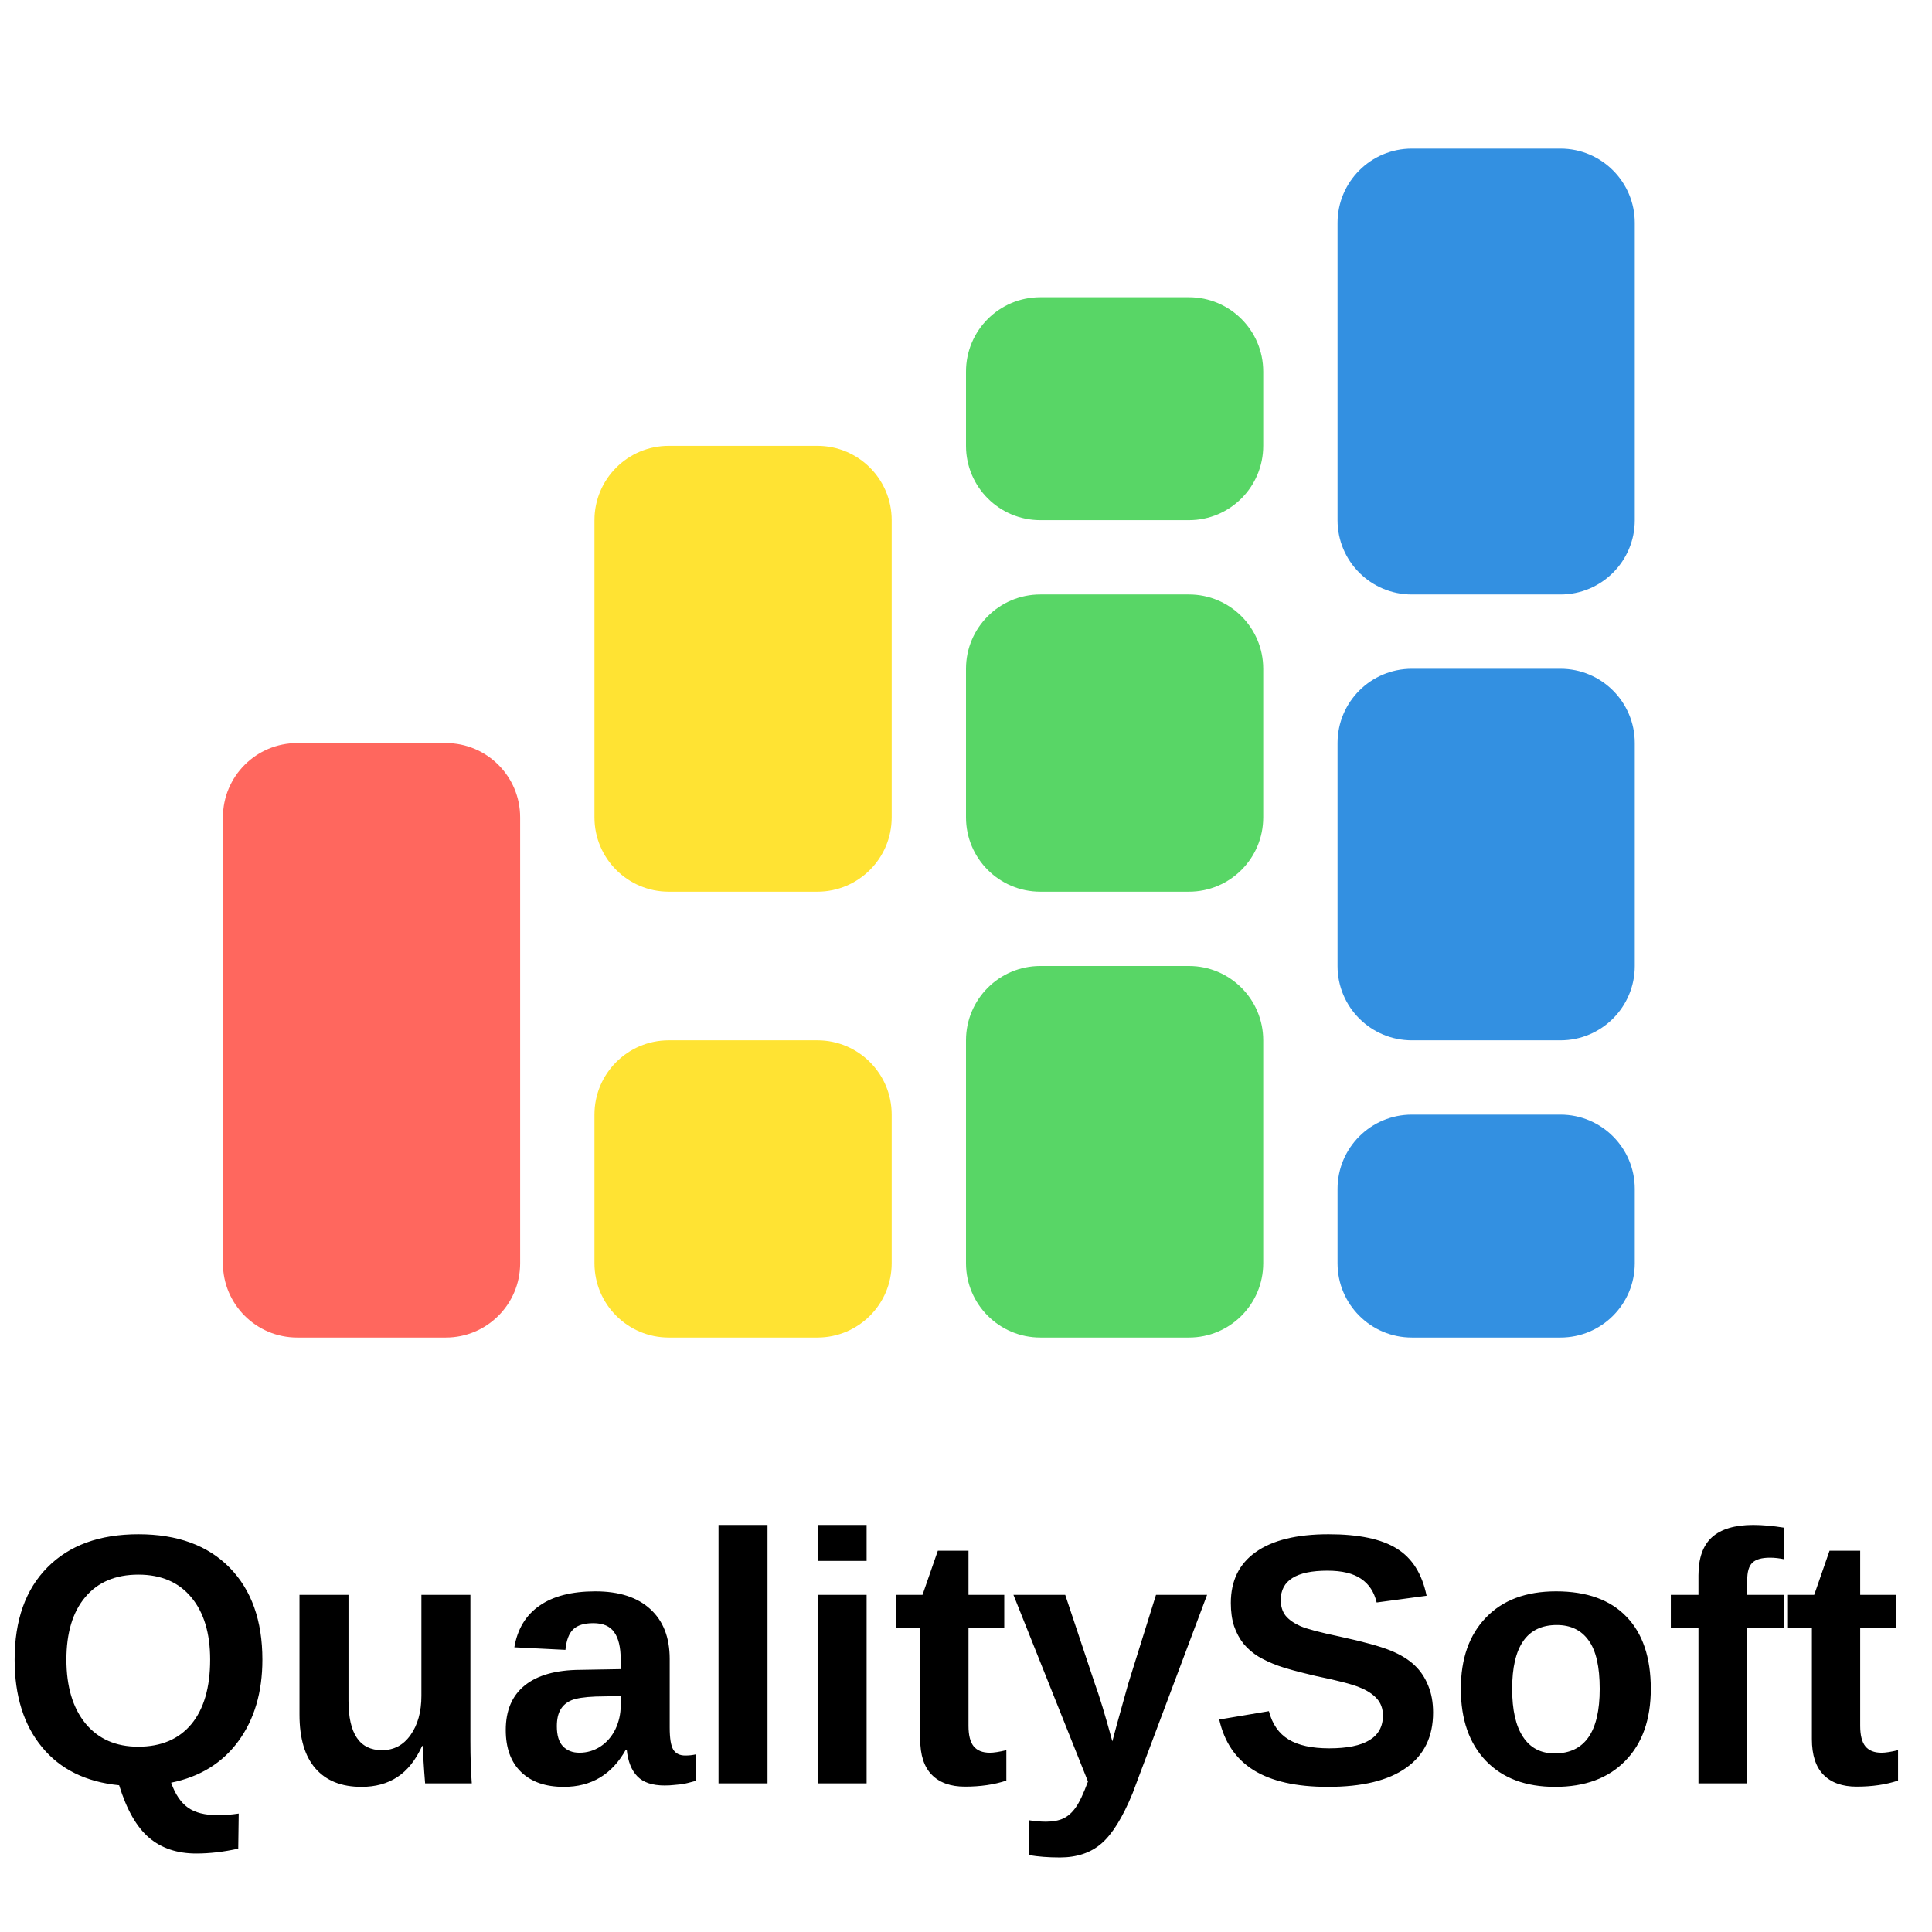
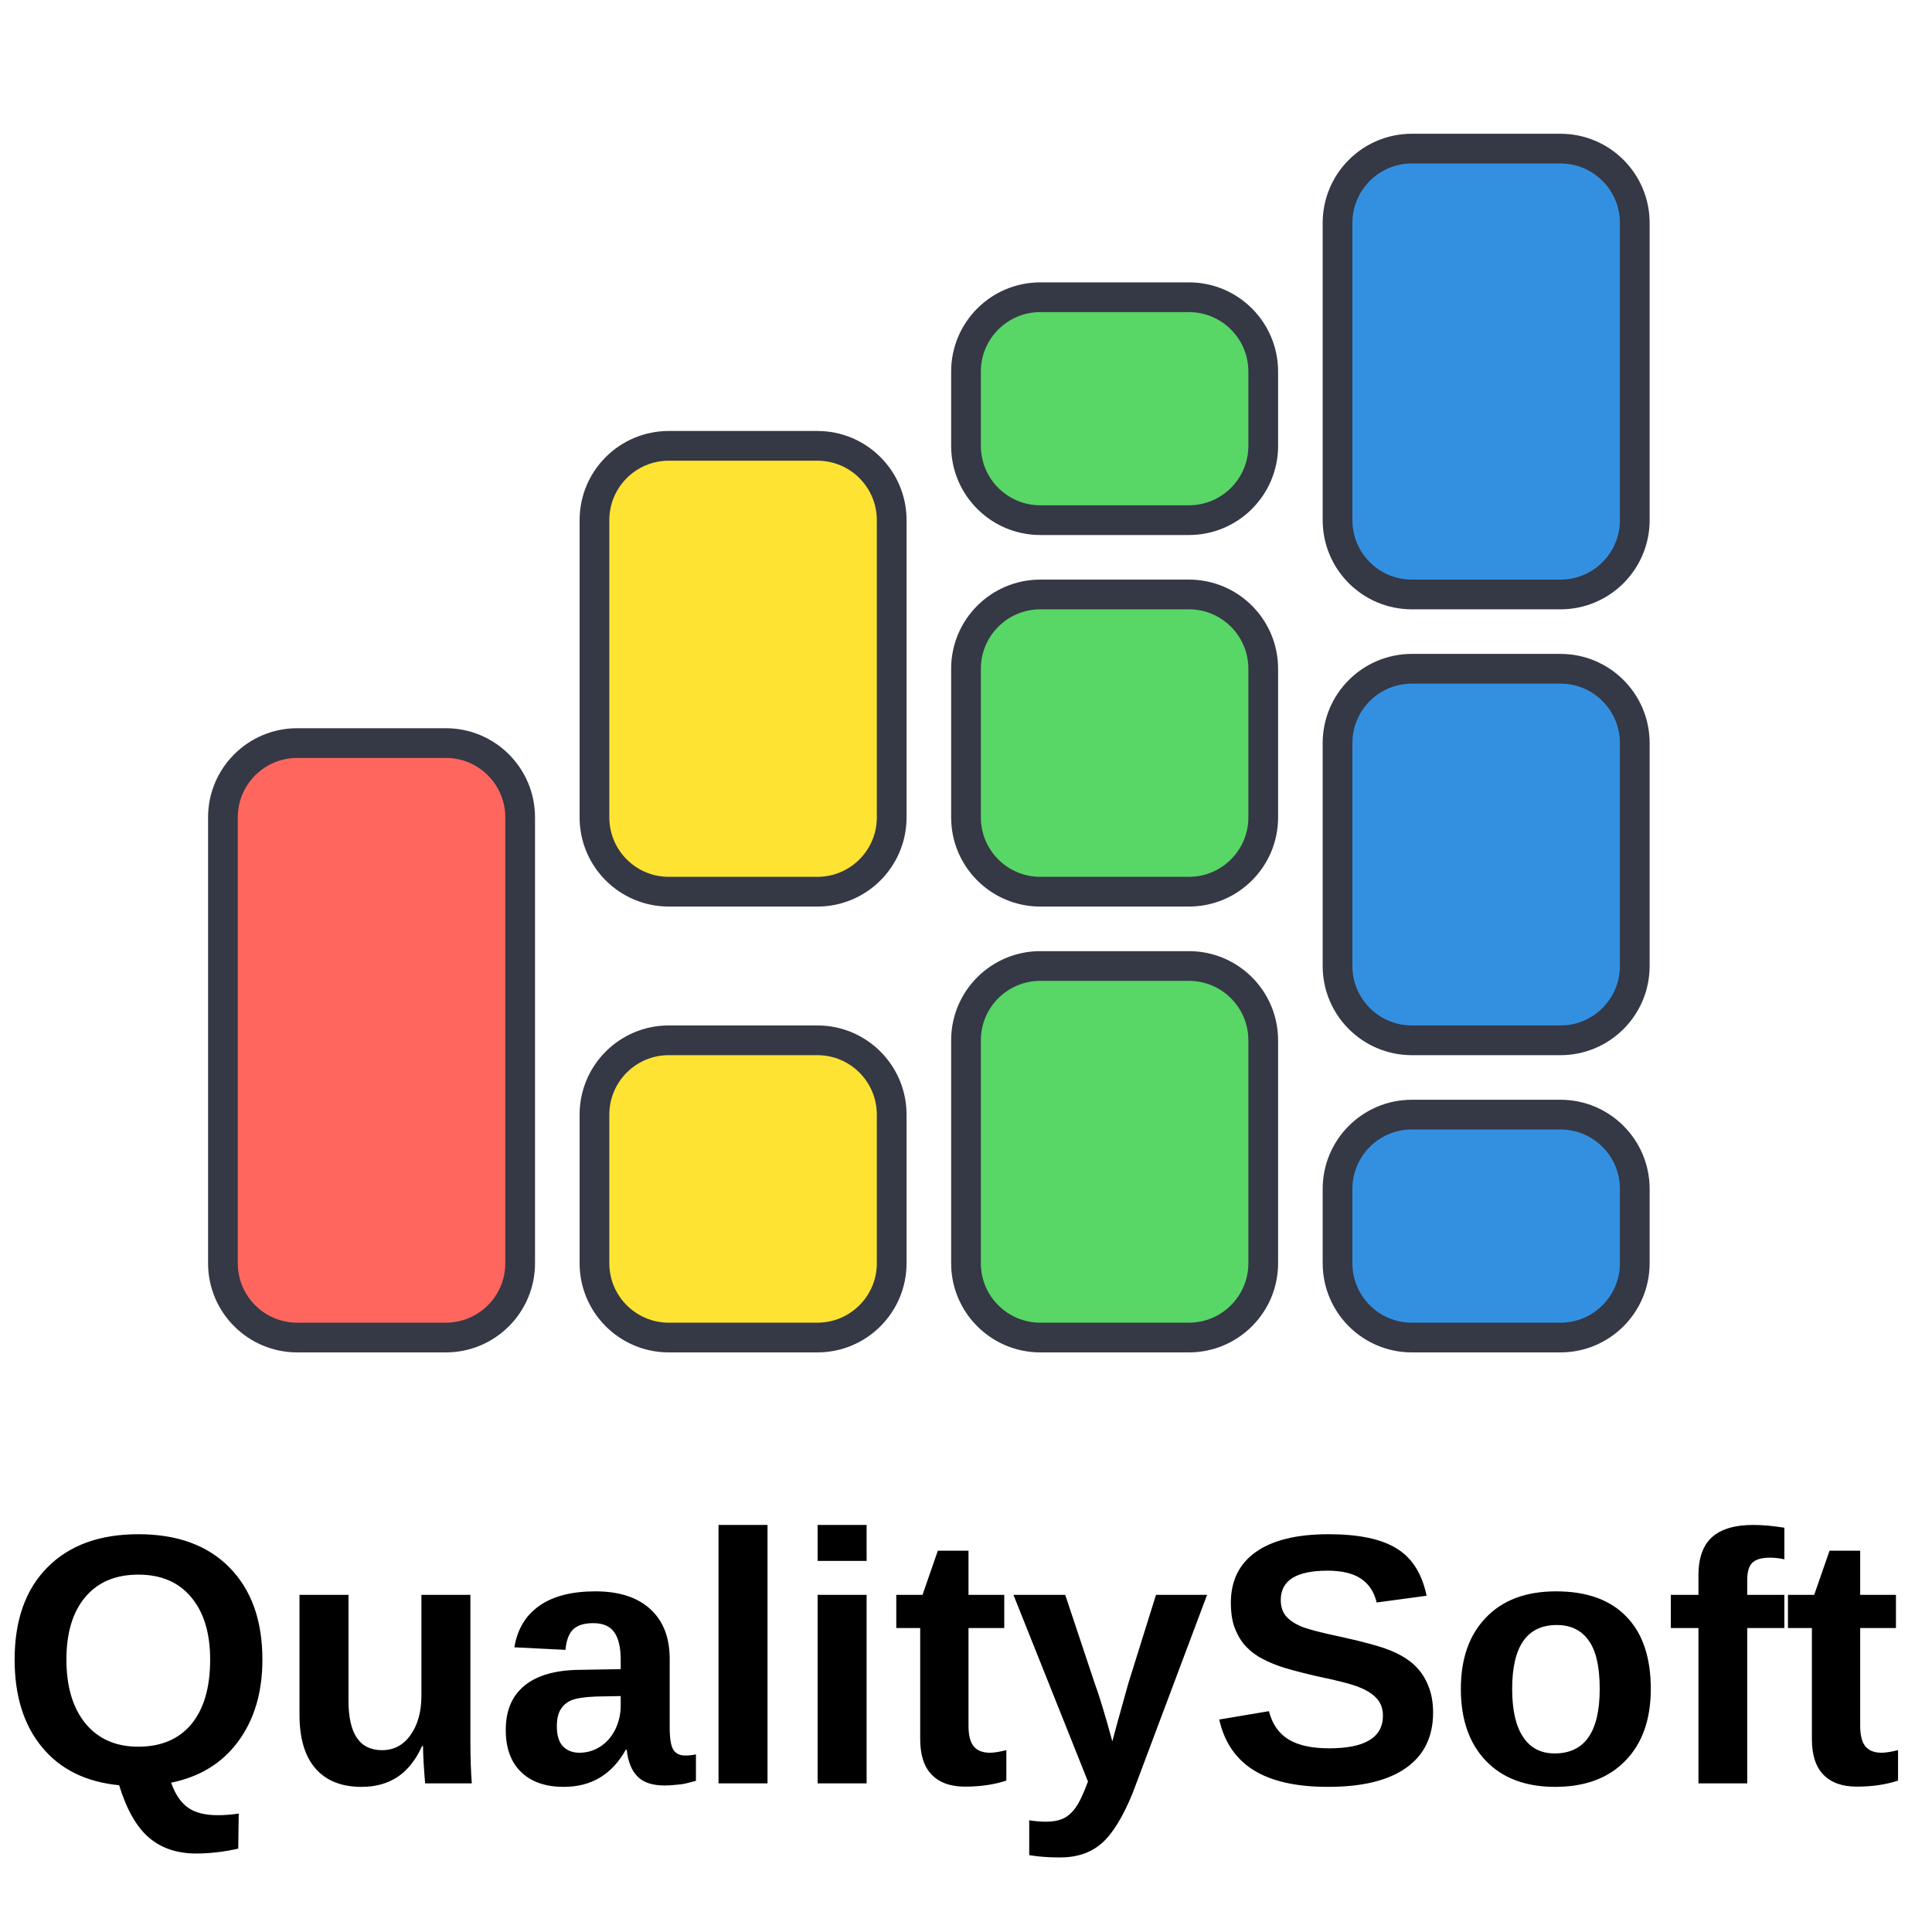
<svg xmlns="http://www.w3.org/2000/svg" width="130" height="130">
-   <rect x="15" y="50" width="20" height="40" rx="5" fill="#FF4136" opacity="0.8" />
-   <rect x="40" y="70" width="20" height="20" rx="5" fill="#FFDC00" opacity="0.8" />
-   <rect x="40" y="30" width="20" height="30" rx="5" fill="#FFDC00" opacity="0.8" />
-   <rect x="65" y="20" width="20" height="15" rx="5" fill="#2ECC40" opacity="0.8" />
-   <rect x="65" y="40" width="20" height="20" rx="5" fill="#2ECC40" opacity="0.8" />
-   <rect x="65" y="65" width="20" height="25" rx="5" fill="#2ECC40" opacity="0.8" />
-   <rect x="90" y="10" width="20" height="30" rx="5" fill="#0074D9" opacity="0.8" />
-   <rect x="90" y="45" width="20" height="25" rx="5" fill="#0074D9" opacity="0.8" />
-   <rect x="90" y="75" width="20" height="15" rx="5" fill="#0074D9" opacity="0.8" />
+   <rect x="15" y="50" width="20" height="40" rx="5" fill="#FF4136" opacity="0.8" stroke="#020617" stroke-width="2" />
+   <rect x="40" y="70" width="20" height="20" rx="5" fill="#FFDC00" opacity="0.8" stroke="#020617" stroke-width="2" />
+   <rect x="40" y="30" width="20" height="30" rx="5" fill="#FFDC00" opacity="0.8" stroke="#020617" stroke-width="2" />
+   <rect x="65" y="20" width="20" height="15" rx="5" fill="#2ECC40" opacity="0.8" stroke="#020617" stroke-width="2" />
+   <rect x="65" y="40" width="20" height="20" rx="5" fill="#2ECC40" opacity="0.8" stroke="#020617" stroke-width="2" />
+   <rect x="65" y="65" width="20" height="25" rx="5" fill="#2ECC40" opacity="0.8" stroke="#020617" stroke-width="2" />
+   <rect x="90" y="10" width="20" height="30" rx="5" fill="#0074D9" opacity="0.8" stroke="#020617" stroke-width="2" />
+   <rect x="90" y="45" width="20" height="25" rx="5" fill="#0074D9" opacity="0.8" stroke="#020617" stroke-width="2" />
+   <rect x="90" y="75" width="20" height="15" rx="5" fill="#0074D9" opacity="0.8" stroke="#020617" stroke-width="2" />
  <text x="0" y="120" font-family="Arial, sans-serif" font-size="24" font-weight="bold">
    QualitySoft
  </text>
</svg>
